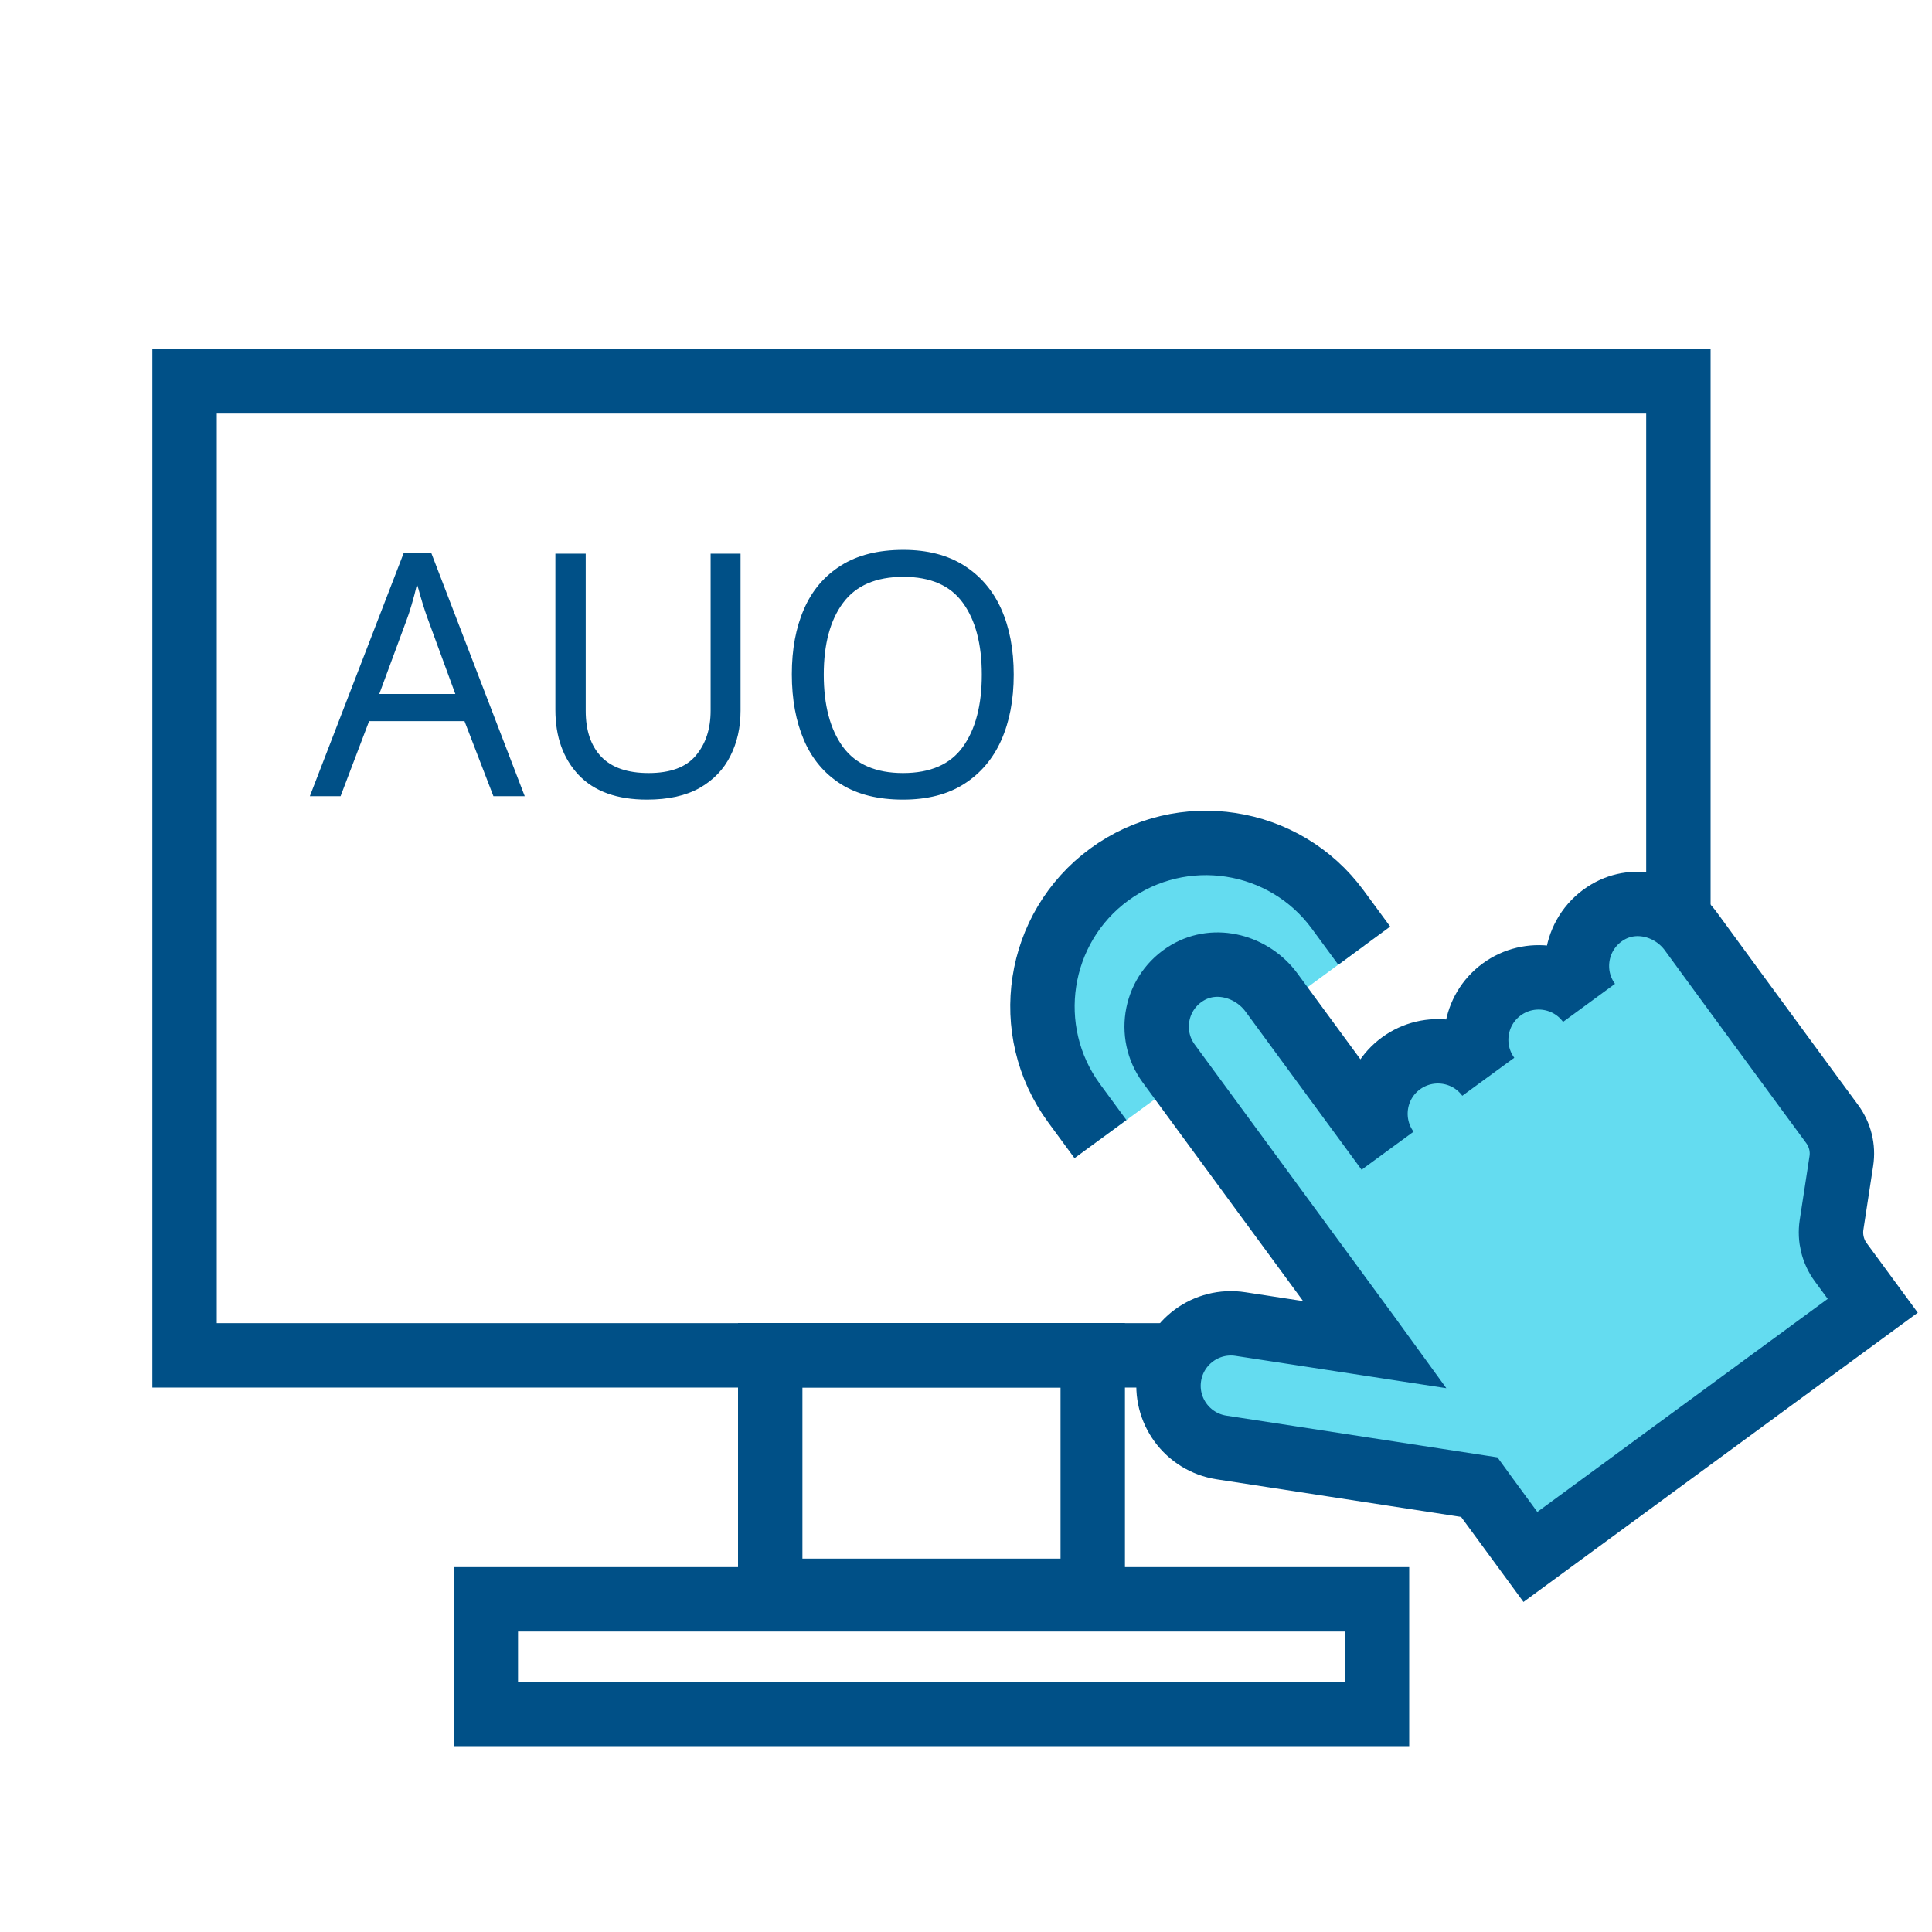
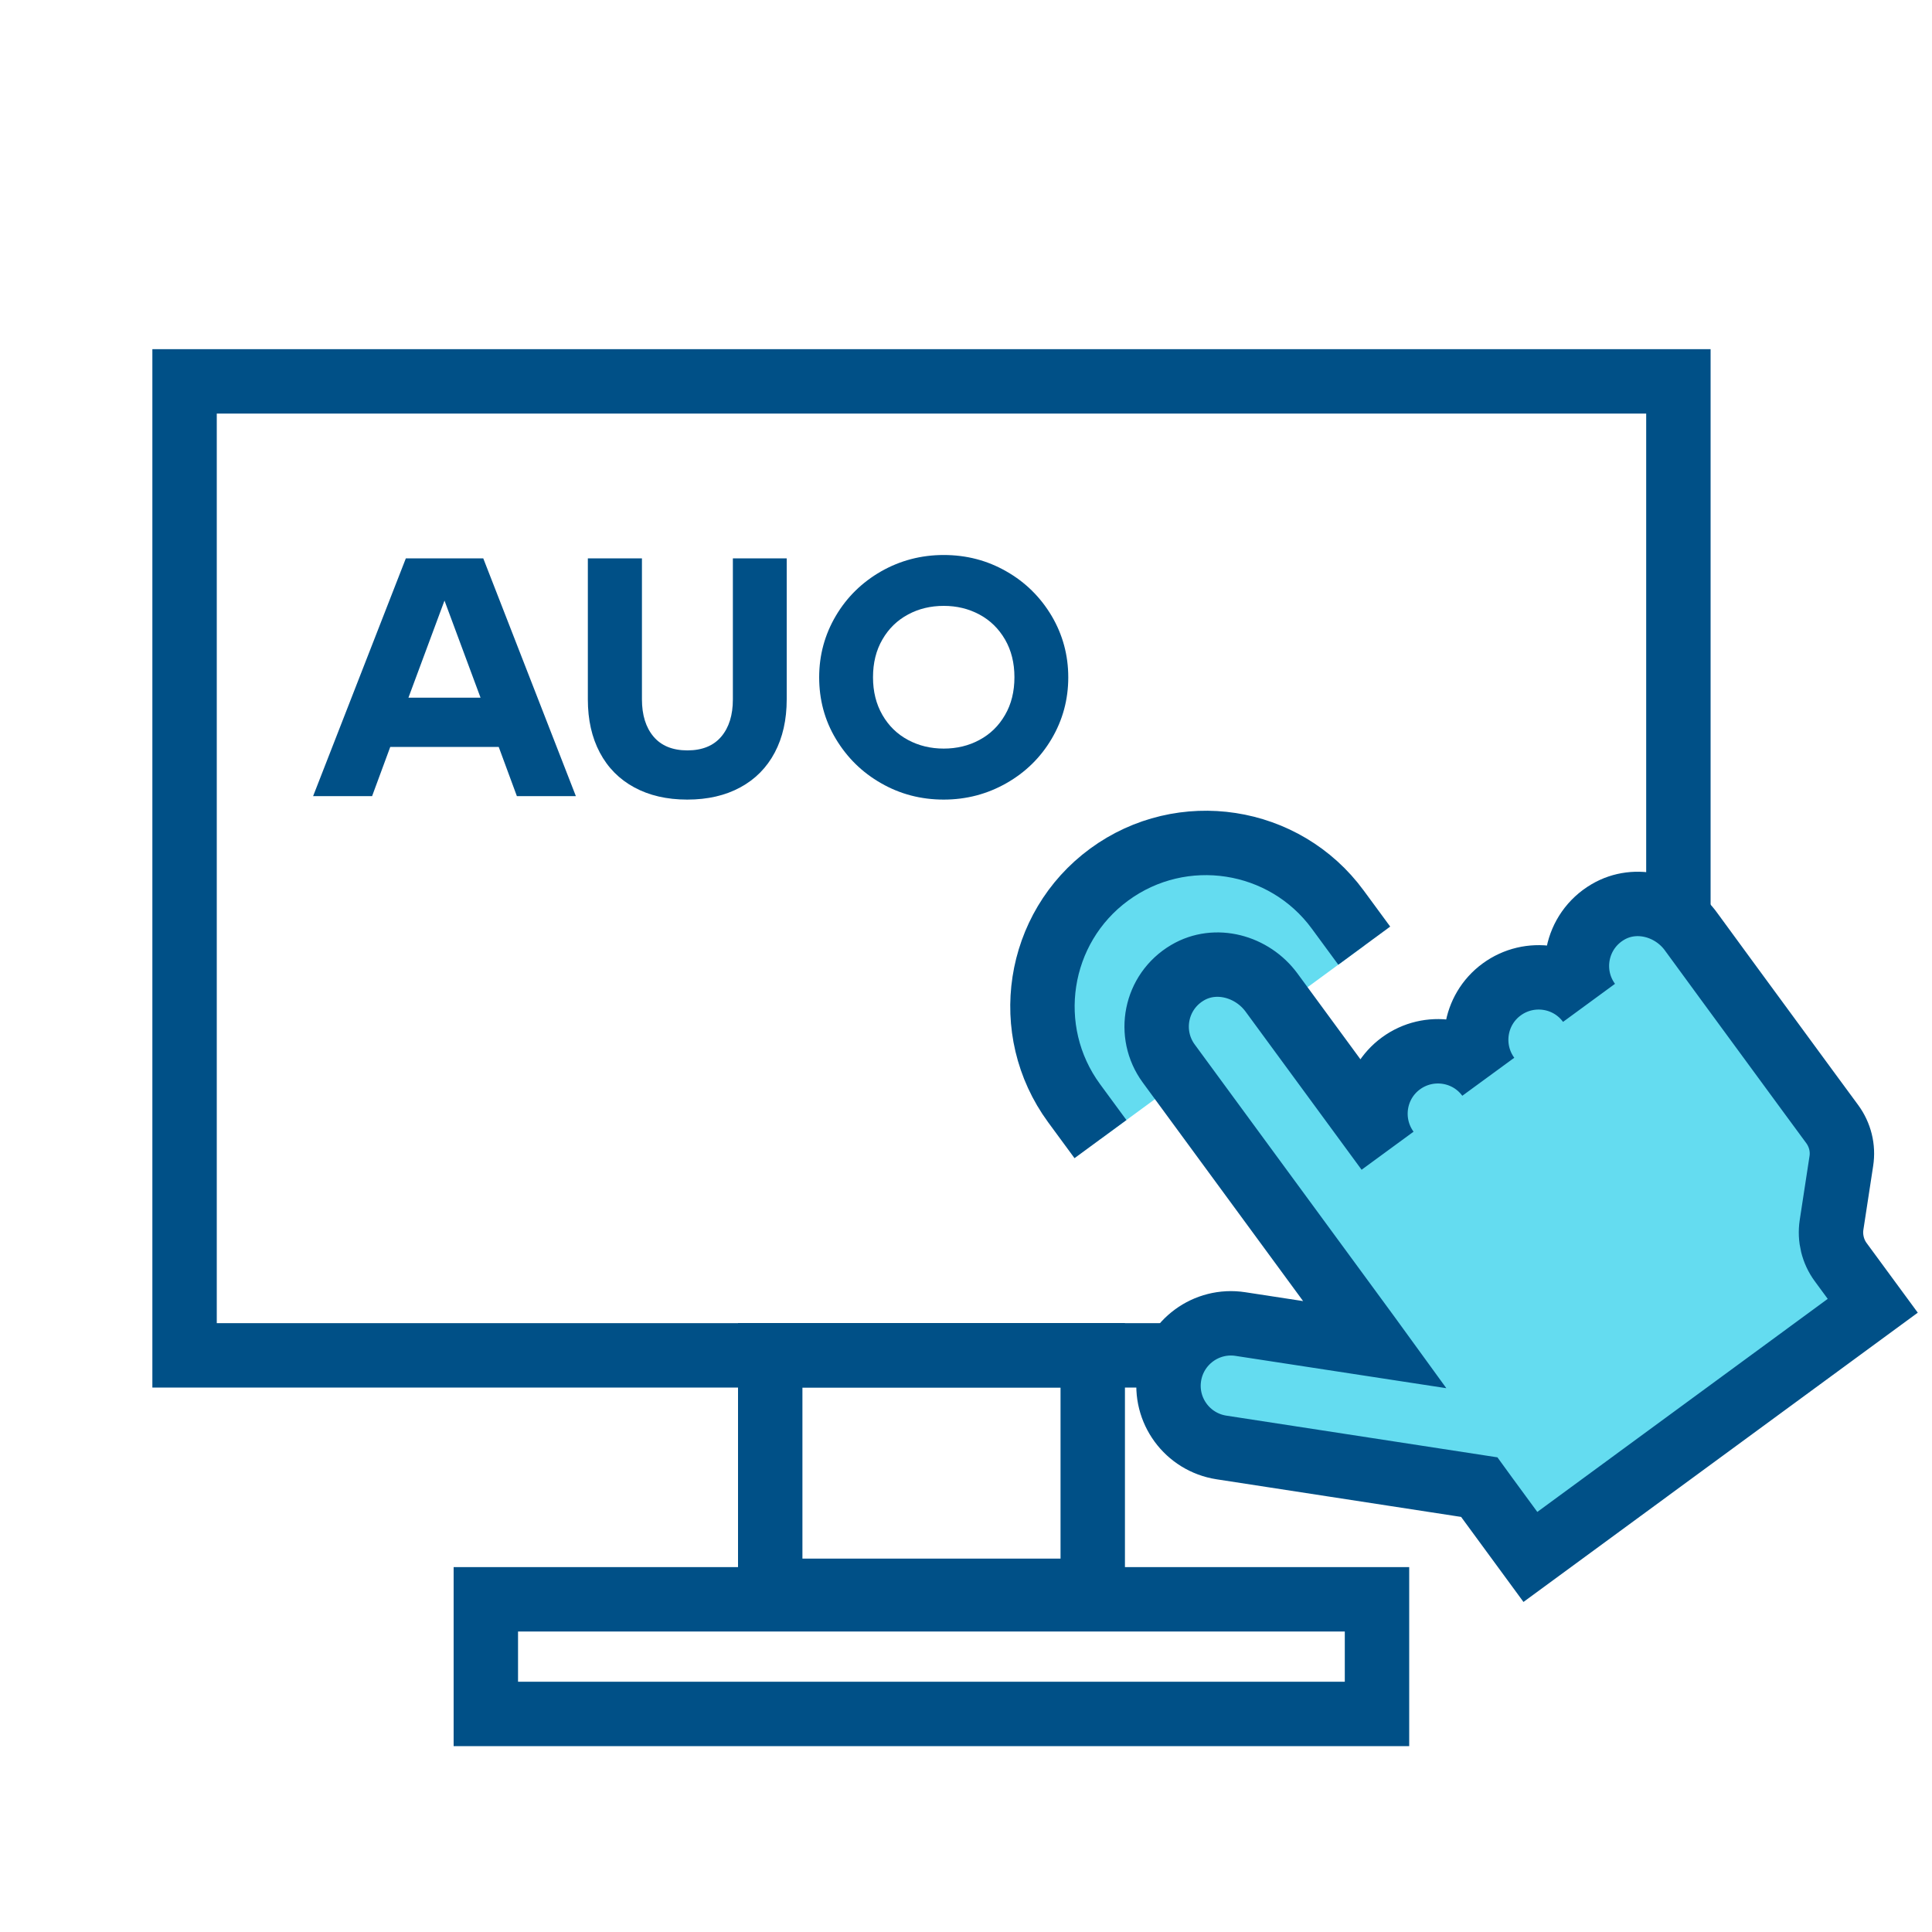
- <svg xmlns="http://www.w3.org/2000/svg" version="1.1" id="圖層_1" x="0px" y="0px" viewBox="0 0 150 150" style="enable-background:new 0 0 150 150;" xml:space="preserve">
+ <svg xmlns="http://www.w3.org/2000/svg" version="1.1" x="0px" y="0px" viewBox="0 0 150 150" style="enable-background:new 0 0 150 150;" xml:space="preserve">
  <style type="text/css">
	.st0{fill:none;stroke:#005087;stroke-width:5;stroke-miterlimit:10;}
	.st1{fill:#64DCF0;stroke:#005087;stroke-width:5;stroke-miterlimit:10;}
	.st2{fill:#005087;}
- 	.st3{font-family:'MabryPro-Black';}
- 	.st4{font-size:26.374px;}
+ 	.st3{display:none;}
+ 	.st4{display:inline;}
+ 	.st5{fill:none;stroke:#005087;stroke-width:6;stroke-miterlimit:10;}
+ 	.st6{display:inline;fill:#005087;}
</style>
-   <rect x="14.33" y="29.61" class="st0" width="115.98" height="75.62" />
-   <rect x="59.8" y="105.22" class="st0" width="25.04" height="18.29" />
-   <rect x="37.72" y="124.17" class="st0" width="69.19" height="8.9" />
-   <g id="Layer_1">
+   <g id="圖層_1">
+     <rect x="14.33" y="29.61" class="st0" width="115.98" height="75.62" />
+     <rect x="59.8" y="105.22" class="st0" width="25.04" height="18.29" />
+     <rect x="37.72" y="124.17" class="st0" width="69.19" height="8.9" />
+     <g id="Layer_1">
+       <g>
+         <path class="st1" d="M85.44,88.44l-2.05-2.79c-4.14-5.65-2.92-13.61,2.73-17.75c5.65-4.14,13.61-2.92,17.75,2.73l2.05,2.79" />
+         <path class="st1" d="M124.83,70.81c-2.51,1.48-3.14,4.76-1.46,7.05c-1.58-2.16-4.62-2.62-6.78-1.04     c-2.16,1.58-2.62,4.62-1.04,6.78c-1.58-2.16-4.62-2.62-6.78-1.04c-2.16,1.58-2.62,4.62-1.04,6.78l-9.01-12.28     c-1.5-2.04-4.34-2.83-6.52-1.54c-2.51,1.48-3.14,4.76-1.46,7.05l12.04,16.41l3.44,4.69l0.53,0.73l-10.44-1.6     c-2.65-0.41-5.12,1.41-5.53,4.05l0,0c-0.41,2.65,1.41,5.12,4.05,5.53l20.02,3.08l0.53,0.73l3.44,4.69l26.58-19.5l-2.49-3.39     c-0.61-0.83-0.86-1.87-0.71-2.88l0.76-4.96c0.16-1.02-0.1-2.05-0.71-2.88l-1.92-2.61l-6.31-8.6l-2.7-3.69     C129.85,70.3,127.01,69.52,124.83,70.81z" />
+       </g>
+     </g>
    <g>
-       <path class="st1" d="M85.44,88.44l-2.05-2.79c-4.14-5.65-2.92-13.61,2.73-17.75c5.65-4.14,13.61-2.92,17.75,2.73l2.05,2.79" />
-       <path class="st1" d="M124.83,70.81c-2.51,1.48-3.14,4.76-1.46,7.05c-1.58-2.16-4.62-2.62-6.78-1.04    c-2.16,1.58-2.62,4.62-1.04,6.78c-1.58-2.16-4.62-2.62-6.78-1.04c-2.16,1.58-2.62,4.62-1.04,6.78l-9.01-12.28    c-1.5-2.04-4.34-2.83-6.52-1.54c-2.51,1.48-3.14,4.76-1.46,7.05l12.04,16.41l3.44,4.69l0.53,0.73l-10.44-1.6    c-2.65-0.41-5.12,1.41-5.53,4.05l0,0c-0.41,2.65,1.41,5.12,4.05,5.53l20.02,3.08l0.53,0.73l3.44,4.69l26.58-19.5l-2.49-3.39    c-0.61-0.83-0.86-1.87-0.71-2.88l0.76-4.96c0.16-1.02-0.1-2.05-0.71-2.88l-1.92-2.61l-6.31-8.6l-2.7-3.69    C129.85,70.3,127.01,69.52,124.83,70.81z" />
+       <path class="st2" d="M31.51,43.35h6.01l7.19,18.46h-4.58l-1.41-3.82h-8.42l-1.41,3.82h-4.58L31.51,43.35z M37.31,54.17l-2.8-7.54    l-2.8,7.54H37.31z" />
+       <path class="st2" d="M49.84,43.35V54.3c0,1.21,0.3,2.18,0.9,2.89c0.6,0.71,1.48,1.07,2.63,1.07c1.15,0,2.03-0.36,2.63-1.07    c0.6-0.71,0.9-1.67,0.9-2.89V43.35h4.18V54.3c0,1.58-0.31,2.96-0.93,4.13c-0.62,1.17-1.51,2.07-2.67,2.7    c-1.16,0.63-2.53,0.95-4.12,0.95c-1.59,0-2.96-0.32-4.12-0.95c-1.16-0.63-2.05-1.53-2.67-2.7c-0.62-1.17-0.93-2.54-0.93-4.13    V43.35H49.84z" />
+       <path class="st2" d="M68.41,60.81c-1.48-0.84-2.65-2-3.52-3.45s-1.29-3.05-1.29-4.77s0.43-3.31,1.29-4.77    c0.86-1.46,2.04-2.61,3.52-3.46c1.48-0.84,3.1-1.27,4.86-1.27s3.38,0.42,4.86,1.27c1.48,0.84,2.65,2,3.52,3.46    c0.86,1.46,1.29,3.05,1.29,4.77s-0.43,3.31-1.29,4.77c-0.86,1.46-2.04,2.61-3.52,3.45c-1.48,0.84-3.1,1.27-4.86,1.27    S69.89,61.66,68.41,60.81z M76.04,57.45c0.84-0.45,1.5-1.09,1.99-1.94c0.49-0.84,0.73-1.82,0.73-2.93c0-1.11-0.24-2.08-0.73-2.93    c-0.49-0.84-1.15-1.49-1.99-1.94c-0.84-0.45-1.76-0.67-2.77-0.67s-1.94,0.22-2.77,0.67c-0.84,0.45-1.5,1.09-1.99,1.94    c-0.49,0.84-0.73,1.82-0.73,2.93c0,1.11,0.24,2.08,0.73,2.93C69,56.36,69.66,57,70.5,57.45c0.84,0.45,1.76,0.67,2.77,0.67    S75.21,57.9,76.04,57.45z" />
    </g>
  </g>
-   <text transform="matrix(0.9915 0 0 1 24.0566 61.8164)" class="st2 st3 st4">AUO</text>
+   <g id="圖層_2" class="st3">
+     <g id="Layer_x0020_1" class="st4">
+       <path class="st2" d="M78.89,58.26c6.86,0,12.46,5.6,12.46,12.46v5.78c0,1.44-1.17,2.61-2.61,2.61H69.05    c-1.44,0-2.61-1.17-2.61-2.61v-5.78C66.43,63.86,72.04,58.26,78.89,58.26z M55.86,90.72c-3.44,0-3.44-5.22,0-5.22h46.06    c3.44,0,3.44,5.22,0,5.22C101.92,90.72,55.86,90.72,55.86,90.72z M55.86,113.2c-3.44,0-3.44-5.22,0-5.22h46.06    c3.44,0,3.44,5.22,0,5.22C101.92,113.2,55.86,113.2,55.86,113.2z M55.86,101.96c-3.44,0-3.44-5.22,0-5.22h46.06    c3.44,0,3.44,5.22,0,5.22C101.92,101.96,55.86,101.96,55.86,101.96z M40.51,24.22h58.94c0.72,0,1.37,0.29,1.85,0.77l17.82,17.82    c0.51,0.51,0.77,1.18,0.77,1.85v81.43c0,1.44-1.17,2.61-2.61,2.61H40.51c-1.44,0-2.61-1.17-2.61-2.61V26.83    C37.9,25.39,39.07,24.22,40.51,24.22z M98.37,29.44H43.12v94.02h71.54V45.73C114.66,45.73,98.37,29.44,98.37,29.44z M78.89,36.69    c5.82,0,10.53,4.72,10.53,10.53c0,5.82-4.71,10.53-10.53,10.53c-5.82,0-10.53-4.72-10.53-10.53    C68.36,41.41,73.07,36.69,78.89,36.69z M78.89,41.92c-2.93,0-5.31,2.38-5.31,5.31c0,2.93,2.38,5.31,5.31,5.31    c2.93,0,5.31-2.38,5.31-5.31C84.2,44.29,81.82,41.92,78.89,41.92z M78.89,63.49c-3.97,0-7.23,3.26-7.23,7.23v3.17h14.47v-3.17    C86.12,66.75,82.86,63.49,78.89,63.49z" />
+     </g>
+   </g>
+   <g id="圖層_3" class="st3">
+     <g id="_309-Email_Check" class="st4">
+       <polyline class="st5" points="71.68,111.56 25.15,111.56 25.15,38.44 124.85,38.44 124.85,71.68   " />
+       <polyline class="st5" points="25.15,38.44 75,75 124.85,38.44   " />
+       <polyline class="st5" points="88.29,94.94 98.26,104.91 121.53,81.65   " />
+     </g>
+   </g>
+   <g id="圖層_4" class="st3">
+     <g id="mail" class="st4">
+       <path class="st2" d="M46.31,94.63c-1.54,0-2.8-1.25-2.8-2.8v-5.59c0-1.54,1.25-2.8,2.8-2.8c1.54,0,2.8,1.25,2.8,2.8v5.59    C49.1,93.38,47.85,94.63,46.31,94.63z M68.68,83.45c-1.54,0-2.8,1.25-2.8,2.8v5.59c0,1.54,1.25,2.8,2.8,2.8s2.8-1.25,2.8-2.8    v-5.59C71.47,84.7,70.22,83.45,68.68,83.45z M68.68,105.82v2.8c0,6.18-5.01,11.19-11.19,11.19s-11.19-5.01-11.19-11.19v-2.8    c0-1.54,1.25-2.8,2.8-2.8h16.78C67.42,103.02,68.68,104.27,68.68,105.82z M63.08,108.61H51.9c0,3.09,2.5,5.59,5.59,5.59    S63.08,111.7,63.08,108.61z M95.24,90.44v2.8c-0.02,5.09-3.46,9.52-8.39,10.79v8.78c0,12.35-10.02,22.37-22.37,22.37H50.5    c-12.35,0-22.37-10.02-22.37-22.37v-8.78c-4.93-1.27-8.37-5.71-8.39-10.79v-2.8c0.02-5.09,3.46-9.52,8.39-10.79v-5.98    c0-10.81,8.76-19.57,19.57-19.57h19.57c10.81,0,19.57,8.76,19.57,19.57v5.98C91.78,80.92,95.22,85.35,95.24,90.44z M33.81,72.26    h0.48c6.23-1.03,12.24-3.13,17.76-6.21c0.27-0.15,0.56-0.25,0.87-0.31h0.53h0.22c0.28,0.02,0.55,0.09,0.81,0.2h0.34    c0.36,0.19,0.68,0.46,0.92,0.78c0.41,0.55,0.88,1.06,1.4,1.51l0.62,0.48c0.44,0.36,0.9,0.7,1.37,1.01l0.98,0.53    c0.5,0.28,1.01,0.59,1.57,0.87l1.26,0.53c0.59,0.25,1.17,0.5,1.82,0.73l1.54,0.48c0.67,0.22,1.34,0.42,2.07,0.62l1.79,0.39    l2.32,0.48l2.01,0.28l2.54,0.31h2.24h2.04v-1.26c0-7.72-6.26-13.98-13.98-13.98H47.73C40.55,59.67,34.52,65.11,33.81,72.26z     M28.21,98.18V85.6c-1.73,1-2.79,2.84-2.8,4.84v2.8c-0.02,1.98,1.02,3.82,2.71,4.84L28.21,98.18z M81.34,101.74V80.65h-1.79H77.4    L75,80.4l-2.04-0.25l-2.29-0.39l-1.99-0.56l-2.18-0.56l-1.73-0.48c-0.7-0.22-1.37-0.48-2.04-0.7l-1.54-0.56    c-0.67-0.28-1.29-0.59-1.9-0.87l-1.29-0.62c-0.67-0.36-1.23-0.73-1.85-1.12l-0.95-0.59c-0.82-0.57-1.6-1.21-2.32-1.9    c-5.59,2.81-11.58,4.75-17.76,5.76l-1.4,0.28v34.95c0,9.27,7.51,16.78,16.78,16.78h13.98c9.27,0,16.78-7.51,16.78-16.78l0,0    L81.34,101.74z M89.73,90.55c0-2-1.07-3.84-2.8-4.84v12.47c1.73-1,2.79-2.84,2.8-4.84V90.55z" />
+     </g>
+     <path class="st6" d="M132.06,24.64c-2.81-2.53-6.42-3.84-10.07-3.73c-4.53,0-9.1,1.86-12.44,5.31l-2.38,2.45l-2.38-2.45   c-3.34-3.45-7.91-5.31-12.44-5.31c-3.65,0-7.25,1.2-10.18,3.73c-7.5,6.5-7.88,18.08-1.11,25.07l23.33,24.12   c0.77,0.79,1.76,1.19,2.76,1.19c1.01,0,2.02-0.39,2.78-1.18l23.32-24.12C140.04,42.71,139.67,31.13,132.06,24.64z M129.1,45.68   l-21.93,22.68L85.23,45.68c-3.89-4.02-4.82-11.96,0.74-16.66c4.82-4.17,11.42-2.11,14.66,1.23l6.54,6.75l6.54-6.75   c3.19-3.29,9.81-5.42,14.66-1.23C133.87,33.79,133.07,41.58,129.1,45.68z" />
+   </g>
+   <g id="圖層_5" class="st3">
+ </g>
</svg>
